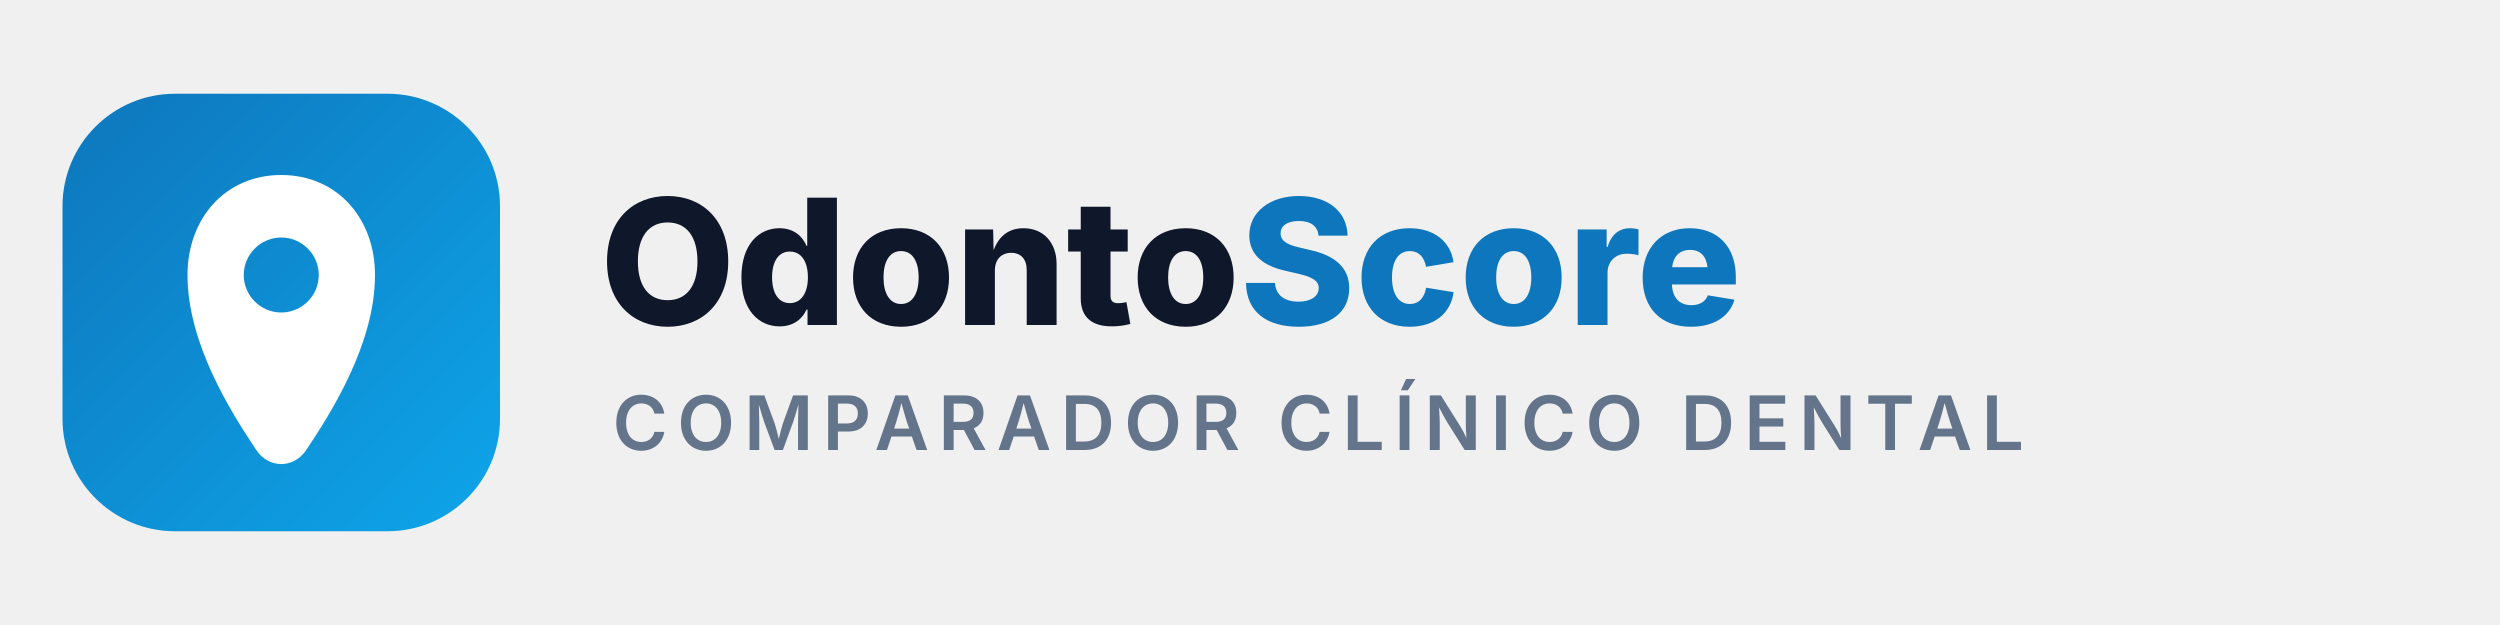
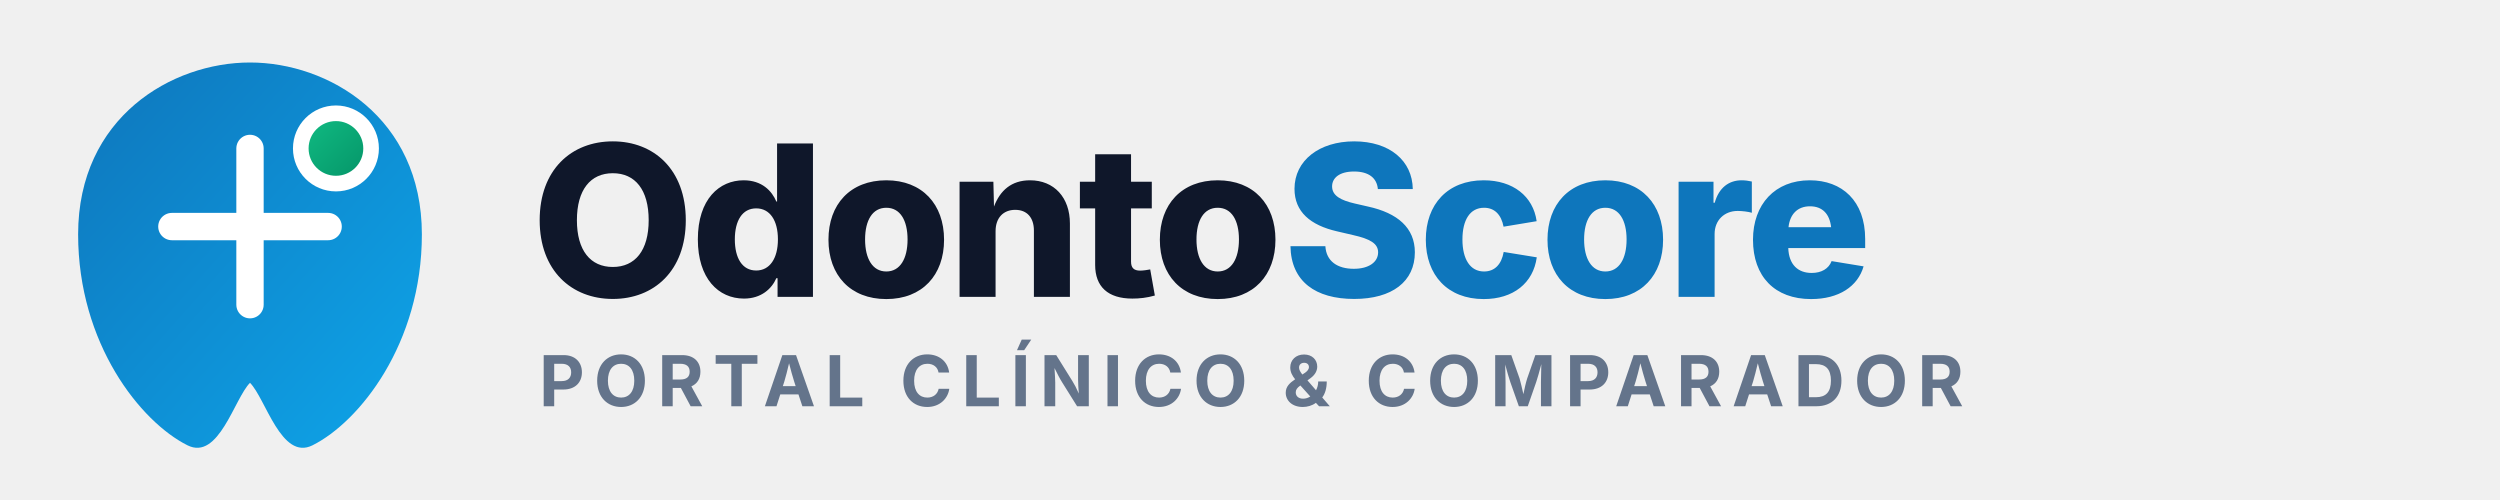
- <svg xmlns="http://www.w3.org/2000/svg" viewBox="0 0 400 100" fill="none">
+ <svg xmlns="http://www.w3.org/2000/svg" viewBox="0 0 320 64" fill="none">
  <defs>
-     <linearGradient id="gradLogo" x1="0%" y1="0%" x2="100%" y2="100%">
+     <linearGradient id="logoGrad" x1="0%" y1="0%" x2="100%" y2="100%">
      <stop offset="0%" stop-color="#0E76BC" />
      <stop offset="100%" stop-color="#0EA5E9" />
    </linearGradient>
+     <linearGradient id="sparkGrad" x1="0%" y1="0%" x2="100%" y2="100%">
+       <stop offset="0%" stop-color="#10B981" />
+       <stop offset="100%" stop-color="#059669" />
+     </linearGradient>
  </defs>
-   <rect x="10" y="15" width="70" height="70" rx="18" fill="url(#gradLogo)" />
-   <path d="M45 28C36 28 30 35 30 44C30 55 37 66 41 72C43 75 47 75 49 72C53 66 60 55 60 44C60 35 54 28 45 28ZM45 38C48.3 38 51 40.7 51 44C51 47.3 48.3 50 45 50C41.7 50 39 47.3 39 44C39 40.7 41.7 38 45 38Z" fill="#FFFFFF" />
-   <text x="96" y="52" font-family="Sora, Inter, sans-serif" font-size="28" font-weight="800" fill="#0F172A">Odonto<tspan fill="#0E76BC">Score</tspan>
+   <g transform="translate(6, 6)">
+     <path d="M26 2 C16 2, 4 9, 4 24 C4 38, 12 48, 18 51 C22 53, 24 45, 26 43 C28 45, 30 53, 34 51 C40 48, 48 38, 48 24 C48 9, 36 2, 26 2 Z" fill="url(#logoGrad)" />
+     <path d="M26 13 L26 33 M16 23 L36 23" stroke="#FFFFFF" stroke-width="3.5" stroke-linecap="round" />
+     <circle cx="37" cy="13" r="5.5" fill="#FFFFFF" />
+     <circle cx="37" cy="13" r="3.5" fill="url(#sparkGrad)" />
+   </g>
+   <text x="68" y="38" font-family="'Sora', 'Inter', system-ui, sans-serif" font-size="27" font-weight="800" fill="#0F172A" letter-spacing="-0.5">
+     Odonto<tspan fill="#0E76BC">Score</tspan>
  </text>
-   <text x="98" y="72" font-family="Inter, sans-serif" font-size="12" font-weight="600" fill="#64748B" letter-spacing="1.5">COMPARADOR CLÍNICO DENTAL</text>
+   <text x="69" y="52" font-family="'Inter', system-ui, sans-serif" font-size="9" font-weight="700" fill="#64748B" letter-spacing="1.2" text-transform="uppercase">
+     PORTAL CLÍNICO &amp; COMPARADOR
+   </text>
</svg>
